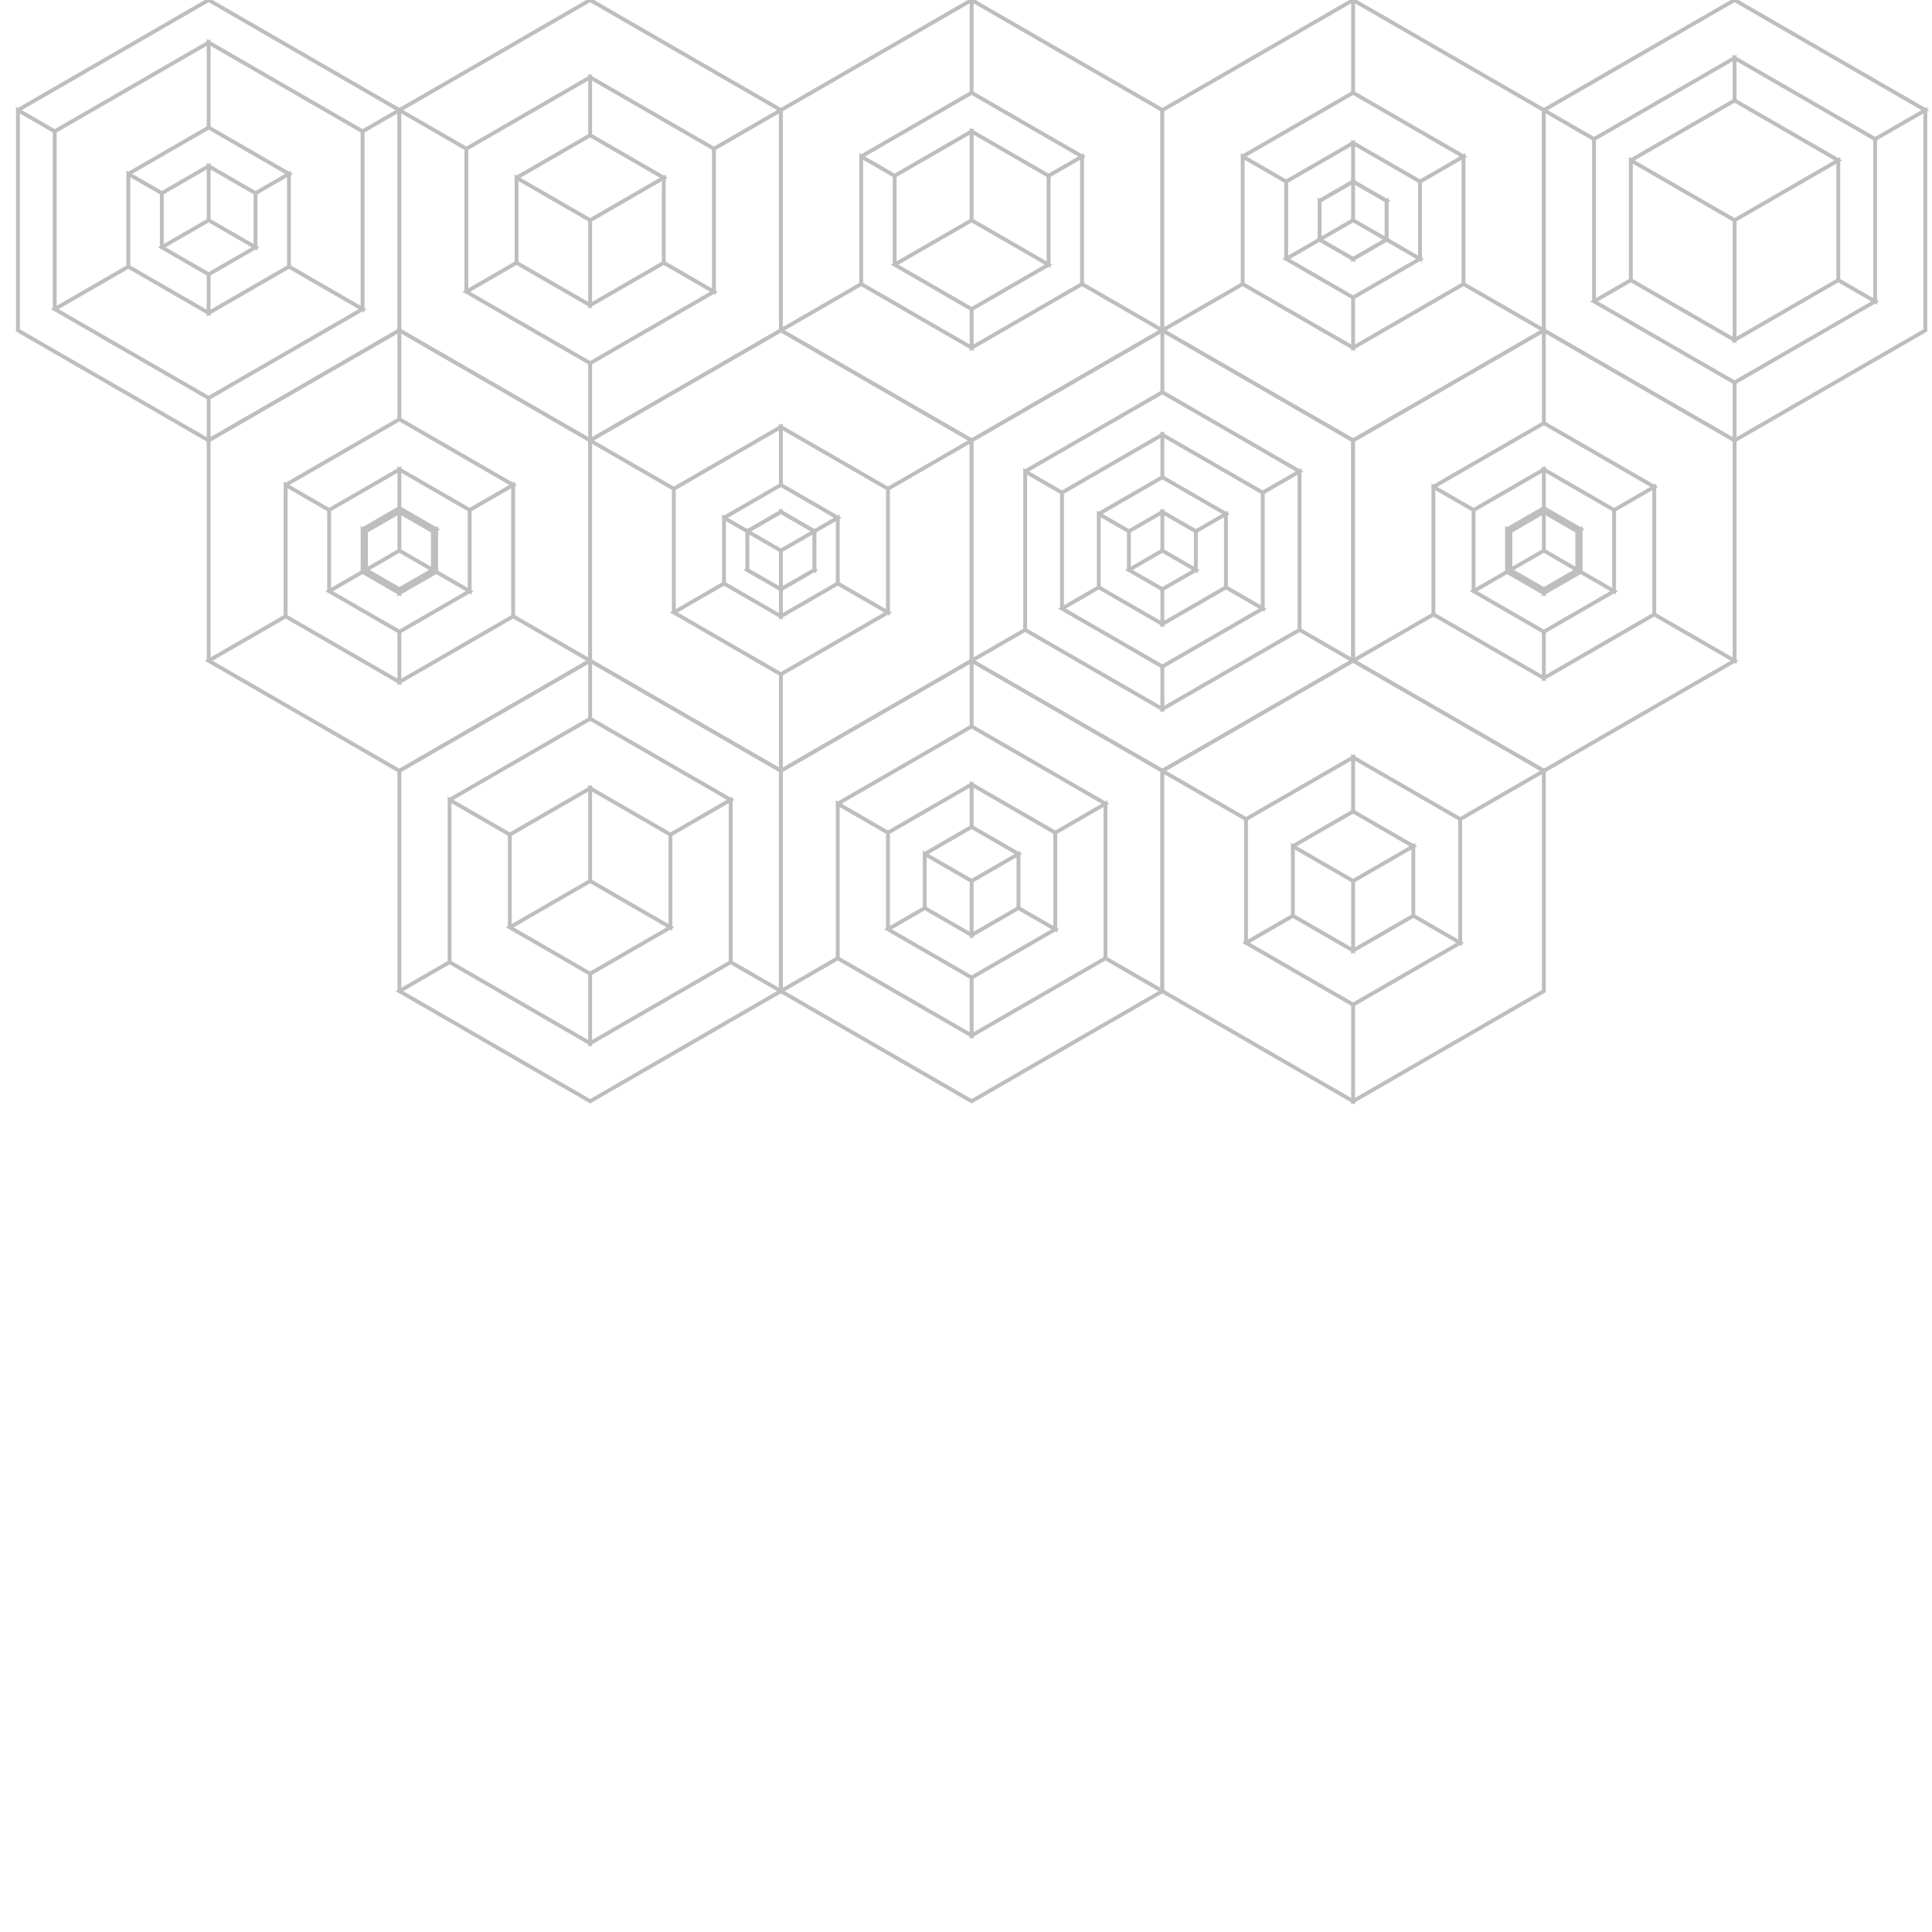
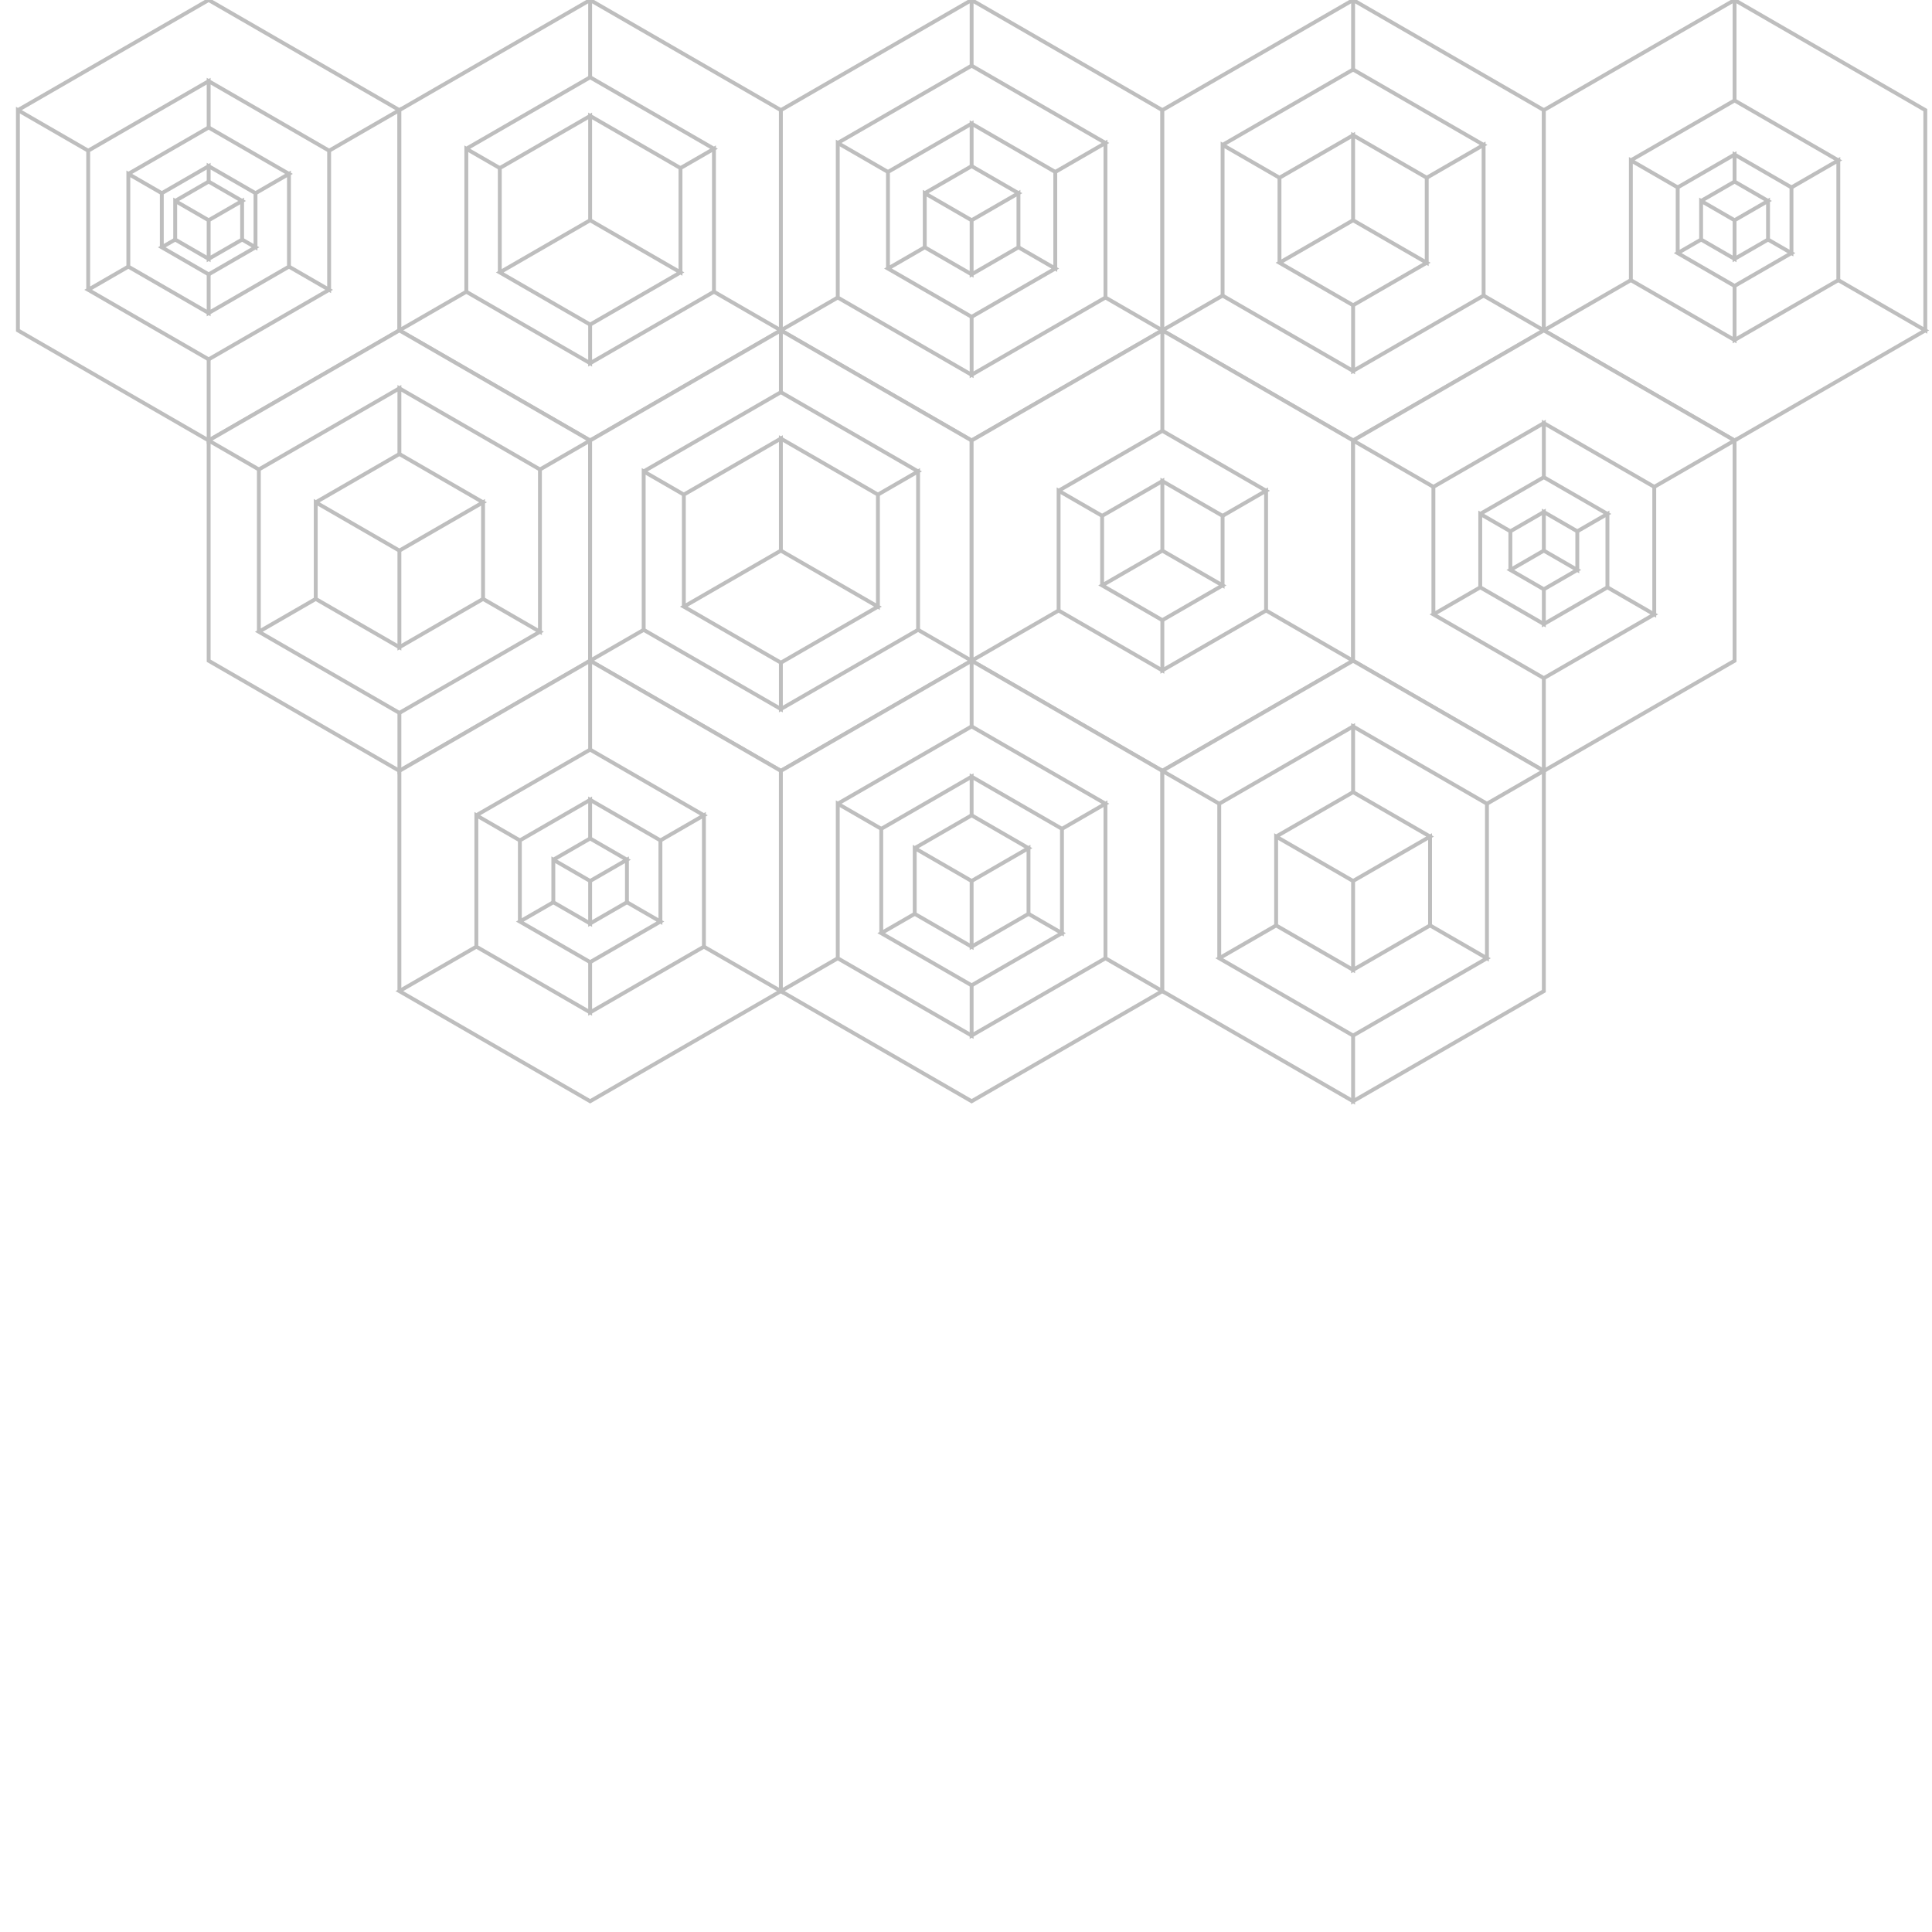
<svg xmlns="http://www.w3.org/2000/svg" width="500pt" height="500pt" viewBox="0 0 500 500" version="1.1">
  <g id="surface20">
    <path style="fill-rule:evenodd;fill:rgb(100%,100%,100%);fill-opacity:1;stroke-width:1;stroke-linecap:round;stroke-linejoin:miter;stroke:rgb(74.51%,74.51%,74.51%);stroke-opacity:1;stroke-miterlimit:10;" d="M 54 57 L 54 114 L 103.363 85.5 L 103.363 28.5 Z M 54 57 L 4.637 28.5 L 4.637 85.5 L 54 114 Z M 54 57 L 103.363 28.5 L 54 0 L 4.637 28.5 " />
-     <path style="fill-rule:evenodd;fill:rgb(100%,100%,100%);fill-opacity:1;stroke-width:1;stroke-linecap:round;stroke-linejoin:miter;stroke:rgb(74.51%,74.51%,74.51%);stroke-opacity:1;stroke-miterlimit:10;" d="M 54 57 L 93.836 80 L 93.836 34 L 54 11 Z M 54 57 L 14.164 80 L 54 103 L 93.836 80 Z M 54 57 L 54 11 L 14.164 34 L 14.164 80 " />
+     <path style="fill-rule:evenodd;fill:rgb(100%,100%,100%);fill-opacity:1;stroke-width:1;stroke-linecap:round;stroke-linejoin:miter;stroke:rgb(74.51%,74.51%,74.51%);stroke-opacity:1;stroke-miterlimit:10;" d="M 54 57 L 85.176 75 L 85.176 39 L 54 21 Z M 54 57 L 22.824 75 L 54 93 L 85.176 75 Z M 54 57 L 54 21 L 22.824 39 L 22.824 75 " />
    <path style="fill-rule:evenodd;fill:rgb(100%,100%,100%);fill-opacity:1;stroke-width:1;stroke-linecap:round;stroke-linejoin:miter;stroke:rgb(74.51%,74.51%,74.51%);stroke-opacity:1;stroke-miterlimit:10;" d="M 54 57 L 54 81 L 74.785 69 L 74.785 45 Z M 54 57 L 33.215 45 L 33.215 69 L 54 81 Z M 54 57 L 74.785 45 L 54 33 L 33.215 45 " />
    <path style="fill-rule:evenodd;fill:rgb(100%,100%,100%);fill-opacity:1;stroke-width:1;stroke-linecap:round;stroke-linejoin:miter;stroke:rgb(74.51%,74.51%,74.51%);stroke-opacity:1;stroke-miterlimit:10;" d="M 54 57 L 66.125 64 L 66.125 50 L 54 43 Z M 54 57 L 41.875 64 L 54 71 L 66.125 64 Z M 54 57 L 54 43 L 41.875 50 L 41.875 64 " />
-     <path style="fill-rule:evenodd;fill:rgb(100%,100%,100%);fill-opacity:1;stroke-width:1;stroke-linecap:round;stroke-linejoin:miter;stroke:rgb(74.51%,74.51%,74.51%);stroke-opacity:1;stroke-miterlimit:10;" d="M 152.727 57 L 152.727 114 L 202.09 85.5 L 202.09 28.5 Z M 152.727 57 L 103.363 28.5 L 103.363 85.5 L 152.727 114 Z M 152.727 57 L 202.09 28.5 L 152.727 0 L 103.363 28.5 " />
-     <path style="fill-rule:evenodd;fill:rgb(100%,100%,100%);fill-opacity:1;stroke-width:1;stroke-linecap:round;stroke-linejoin:miter;stroke:rgb(74.51%,74.51%,74.51%);stroke-opacity:1;stroke-miterlimit:10;" d="M 152.727 57 L 184.77 75.5 L 184.77 38.5 L 152.727 20 Z M 152.727 57 L 120.684 75.5 L 152.727 94 L 184.77 75.5 Z M 152.727 57 L 152.727 20 L 120.684 38.5 L 120.684 75.5 " />
-     <path style="fill-rule:evenodd;fill:rgb(100%,100%,100%);fill-opacity:1;stroke-width:1;stroke-linecap:round;stroke-linejoin:miter;stroke:rgb(74.51%,74.51%,74.51%);stroke-opacity:1;stroke-miterlimit:10;" d="M 152.727 57 L 152.727 79 L 171.781 68 L 171.781 46 Z M 152.727 57 L 133.676 46 L 133.676 68 L 152.727 79 Z M 152.727 57 L 171.781 46 L 152.727 35 L 133.676 46 " />
+     <path style="fill-rule:evenodd;fill:rgb(100%,100%,100%);fill-opacity:1;stroke-width:1;stroke-linecap:round;stroke-linejoin:miter;stroke:rgb(74.51%,74.51%,74.51%);stroke-opacity:1;stroke-miterlimit:10;" d="M 54 57 L 54 67 L 62.66 62 L 62.66 52 Z M 54 57 L 45.34 52 L 45.34 62 L 54 67 Z M 54 57 L 62.66 52 L 54 47 L 45.34 52 " />
+     <path style="fill-rule:evenodd;fill:rgb(100%,100%,100%);fill-opacity:1;stroke-width:1;stroke-linecap:round;stroke-linejoin:miter;stroke:rgb(74.51%,74.51%,74.51%);stroke-opacity:1;stroke-miterlimit:10;" d="M 152.727 57 L 202.09 85.5 L 202.09 28.5 L 152.727 0 Z M 152.727 57 L 103.363 85.5 L 152.727 114 L 202.09 85.5 Z M 152.727 57 L 152.727 0 L 103.363 28.5 L 103.363 85.5 " />
+     <path style="fill-rule:evenodd;fill:rgb(100%,100%,100%);fill-opacity:1;stroke-width:1;stroke-linecap:round;stroke-linejoin:miter;stroke:rgb(74.51%,74.51%,74.51%);stroke-opacity:1;stroke-miterlimit:10;" d="M 152.727 57 L 152.727 94 L 184.77 75.5 L 184.77 38.5 Z M 152.727 57 L 120.684 38.5 L 120.684 75.5 L 152.727 94 Z M 152.727 57 L 184.77 38.5 L 152.727 20 L 120.684 38.5 " />
+     <path style="fill-rule:evenodd;fill:rgb(100%,100%,100%);fill-opacity:1;stroke-width:1;stroke-linecap:round;stroke-linejoin:miter;stroke:rgb(74.51%,74.51%,74.51%);stroke-opacity:1;stroke-miterlimit:10;" d="M 152.727 57 L 176.109 70.5 L 176.109 43.5 L 152.727 30 Z M 152.727 57 L 129.344 70.5 L 152.727 84 L 176.109 70.5 Z M 152.727 57 L 152.727 30 L 129.344 43.5 L 129.344 70.5 " />
    <path style="fill-rule:evenodd;fill:rgb(100%,100%,100%);fill-opacity:1;stroke-width:1;stroke-linecap:round;stroke-linejoin:miter;stroke:rgb(74.51%,74.51%,74.51%);stroke-opacity:1;stroke-miterlimit:10;" d="M 251.453 57 L 300.816 85.5 L 300.816 28.5 L 251.453 0 Z M 251.453 57 L 202.09 85.5 L 251.453 114 L 300.816 85.5 Z M 251.453 57 L 251.453 0 L 202.09 28.5 L 202.09 85.5 " />
-     <path style="fill-rule:evenodd;fill:rgb(100%,100%,100%);fill-opacity:1;stroke-width:1;stroke-linecap:round;stroke-linejoin:miter;stroke:rgb(74.51%,74.51%,74.51%);stroke-opacity:1;stroke-miterlimit:10;" d="M 251.453 57 L 251.453 90 L 280.031 73.5 L 280.031 40.5 Z M 251.453 57 L 222.875 40.5 L 222.875 73.5 L 251.453 90 Z M 251.453 57 L 280.031 40.5 L 251.453 24 L 222.875 40.5 " />
-     <path style="fill-rule:evenodd;fill:rgb(100%,100%,100%);fill-opacity:1;stroke-width:1;stroke-linecap:round;stroke-linejoin:miter;stroke:rgb(74.51%,74.51%,74.51%);stroke-opacity:1;stroke-miterlimit:10;" d="M 251.453 57 L 271.371 68.5 L 271.371 45.5 L 251.453 34 Z M 251.453 57 L 231.535 68.5 L 251.453 80 L 271.371 68.5 Z M 251.453 57 L 251.453 34 L 231.535 45.5 L 231.535 68.5 " />
+     <path style="fill-rule:evenodd;fill:rgb(100%,100%,100%);fill-opacity:1;stroke-width:1;stroke-linecap:round;stroke-linejoin:miter;stroke:rgb(74.51%,74.51%,74.51%);stroke-opacity:1;stroke-miterlimit:10;" d="M 251.453 57 L 251.453 97 L 286.094 77 L 286.094 37 Z M 251.453 57 L 216.812 37 L 216.812 77 L 251.453 97 Z M 251.453 57 L 286.094 37 L 251.453 17 L 216.812 37 " />
+     <path style="fill-rule:evenodd;fill:rgb(100%,100%,100%);fill-opacity:1;stroke-width:1;stroke-linecap:round;stroke-linejoin:miter;stroke:rgb(74.51%,74.51%,74.51%);stroke-opacity:1;stroke-miterlimit:10;" d="M 251.453 57 L 273.105 69.5 L 273.105 44.5 L 251.453 32 Z M 251.453 57 L 229.805 69.5 L 251.453 82 L 273.105 69.5 Z M 251.453 57 L 251.453 32 L 229.805 44.5 L 229.805 69.5 " />
+     <path style="fill-rule:evenodd;fill:rgb(100%,100%,100%);fill-opacity:1;stroke-width:1;stroke-linecap:round;stroke-linejoin:miter;stroke:rgb(74.51%,74.51%,74.51%);stroke-opacity:1;stroke-miterlimit:10;" d="M 251.453 57 L 251.453 71 L 263.578 64 L 263.578 50 Z M 251.453 57 L 239.328 50 L 239.328 64 L 251.453 71 Z M 251.453 57 L 263.578 50 L 251.453 43 L 239.328 50 " />
    <path style="fill-rule:evenodd;fill:rgb(100%,100%,100%);fill-opacity:1;stroke-width:1;stroke-linecap:round;stroke-linejoin:miter;stroke:rgb(74.51%,74.51%,74.51%);stroke-opacity:1;stroke-miterlimit:10;" d="M 350.18 57 L 399.543 85.5 L 399.543 28.5 L 350.18 0 Z M 350.18 57 L 300.816 85.5 L 350.18 114 L 399.543 85.5 Z M 350.18 57 L 350.18 0 L 300.816 28.5 L 300.816 85.5 " />
-     <path style="fill-rule:evenodd;fill:rgb(100%,100%,100%);fill-opacity:1;stroke-width:1;stroke-linecap:round;stroke-linejoin:miter;stroke:rgb(74.51%,74.51%,74.51%);stroke-opacity:1;stroke-miterlimit:10;" d="M 350.18 57 L 350.18 90 L 378.758 73.5 L 378.758 40.5 Z M 350.18 57 L 321.602 40.5 L 321.602 73.5 L 350.18 90 Z M 350.18 57 L 378.758 40.5 L 350.18 24 L 321.602 40.5 " />
-     <path style="fill-rule:evenodd;fill:rgb(100%,100%,100%);fill-opacity:1;stroke-width:1;stroke-linecap:round;stroke-linejoin:miter;stroke:rgb(74.51%,74.51%,74.51%);stroke-opacity:1;stroke-miterlimit:10;" d="M 350.18 57 L 367.5 67 L 367.5 47 L 350.18 37 Z M 350.18 57 L 332.859 67 L 350.18 77 L 367.5 67 Z M 350.18 57 L 350.18 37 L 332.859 47 L 332.859 67 " />
-     <path style="fill-rule:evenodd;fill:rgb(100%,100%,100%);fill-opacity:1;stroke-width:1;stroke-linecap:round;stroke-linejoin:miter;stroke:rgb(74.51%,74.51%,74.51%);stroke-opacity:1;stroke-miterlimit:10;" d="M 350.18 57 L 350.18 67 L 358.84 62 L 358.84 52 Z M 350.18 57 L 341.52 52 L 341.52 62 L 350.18 67 Z M 350.18 57 L 358.84 52 L 350.18 47 L 341.52 52 " />
-     <path style="fill-rule:evenodd;fill:rgb(100%,100%,100%);fill-opacity:1;stroke-width:1;stroke-linecap:round;stroke-linejoin:miter;stroke:rgb(74.51%,74.51%,74.51%);stroke-opacity:1;stroke-miterlimit:10;" d="M 350.18 57 L 358.84 62 L 358.84 52 L 350.18 47 Z M 350.18 57 L 341.52 62 L 350.18 67 L 358.84 62 Z M 350.18 57 L 350.18 47 L 341.52 52 L 341.52 62 " />
-     <path style="fill-rule:evenodd;fill:rgb(100%,100%,100%);fill-opacity:1;stroke-width:1;stroke-linecap:round;stroke-linejoin:miter;stroke:rgb(74.51%,74.51%,74.51%);stroke-opacity:1;stroke-miterlimit:10;" d="M 448.906 57 L 448.906 114 L 498.27 85.5 L 498.27 28.5 Z M 448.906 57 L 399.543 28.5 L 399.543 85.5 L 448.906 114 Z M 448.906 57 L 498.27 28.5 L 448.906 0 L 399.543 28.5 " />
-     <path style="fill-rule:evenodd;fill:rgb(100%,100%,100%);fill-opacity:1;stroke-width:1;stroke-linecap:round;stroke-linejoin:miter;stroke:rgb(74.51%,74.51%,74.51%);stroke-opacity:1;stroke-miterlimit:10;" d="M 448.906 57 L 485.281 78 L 485.281 36 L 448.906 15 Z M 448.906 57 L 412.535 78 L 448.906 99 L 485.281 78 Z M 448.906 57 L 448.906 15 L 412.535 36 L 412.535 78 " />
+     <path style="fill-rule:evenodd;fill:rgb(100%,100%,100%);fill-opacity:1;stroke-width:1;stroke-linecap:round;stroke-linejoin:miter;stroke:rgb(74.51%,74.51%,74.51%);stroke-opacity:1;stroke-miterlimit:10;" d="M 350.18 57 L 350.18 96 L 383.957 76.5 L 383.957 37.5 Z M 350.18 57 L 316.406 37.5 L 316.406 76.5 L 350.18 96 Z M 350.18 57 L 383.957 37.5 L 350.18 18 L 316.406 37.5 " />
+     <path style="fill-rule:evenodd;fill:rgb(100%,100%,100%);fill-opacity:1;stroke-width:1;stroke-linecap:round;stroke-linejoin:miter;stroke:rgb(74.51%,74.51%,74.51%);stroke-opacity:1;stroke-miterlimit:10;" d="M 350.18 57 L 369.234 68 L 369.234 46 L 350.18 35 Z M 350.18 57 L 331.129 68 L 350.18 79 L 369.234 68 Z M 350.18 57 L 350.18 35 L 331.129 46 L 331.129 68 " />
+     <path style="fill-rule:evenodd;fill:rgb(100%,100%,100%);fill-opacity:1;stroke-width:1;stroke-linecap:round;stroke-linejoin:miter;stroke:rgb(74.51%,74.51%,74.51%);stroke-opacity:1;stroke-miterlimit:10;" d="M 448.906 57 L 498.27 85.5 L 498.27 28.5 L 448.906 0 Z M 448.906 57 L 399.543 85.5 L 448.906 114 L 498.27 85.5 Z M 448.906 57 L 448.906 0 L 399.543 28.5 L 399.543 85.5 " />
    <path style="fill-rule:evenodd;fill:rgb(100%,100%,100%);fill-opacity:1;stroke-width:1;stroke-linecap:round;stroke-linejoin:miter;stroke:rgb(74.51%,74.51%,74.51%);stroke-opacity:1;stroke-miterlimit:10;" d="M 448.906 57 L 448.906 88 L 475.754 72.5 L 475.754 41.5 Z M 448.906 57 L 422.062 41.5 L 422.062 72.5 L 448.906 88 Z M 448.906 57 L 475.754 41.5 L 448.906 26 L 422.062 41.5 " />
-     <path style="fill-rule:evenodd;fill:rgb(100%,100%,100%);fill-opacity:1;stroke-width:1;stroke-linecap:round;stroke-linejoin:miter;stroke:rgb(74.51%,74.51%,74.51%);stroke-opacity:1;stroke-miterlimit:10;" d="M 103.363 142.5 L 152.727 171 L 152.727 114 L 103.363 85.5 Z M 103.363 142.5 L 54 171 L 103.363 199.5 L 152.727 171 Z M 103.363 142.5 L 103.363 85.5 L 54 114 L 54 171 " />
-     <path style="fill-rule:evenodd;fill:rgb(100%,100%,100%);fill-opacity:1;stroke-width:1;stroke-linecap:round;stroke-linejoin:miter;stroke:rgb(74.51%,74.51%,74.51%);stroke-opacity:1;stroke-miterlimit:10;" d="M 103.363 142.5 L 103.363 176.5 L 132.809 159.5 L 132.809 125.5 Z M 103.363 142.5 L 73.918 125.5 L 73.918 159.5 L 103.363 176.5 Z M 103.363 142.5 L 132.809 125.5 L 103.363 108.5 L 73.918 125.5 " />
-     <path style="fill-rule:evenodd;fill:rgb(100%,100%,100%);fill-opacity:1;stroke-width:1;stroke-linecap:round;stroke-linejoin:miter;stroke:rgb(74.51%,74.51%,74.51%);stroke-opacity:1;stroke-miterlimit:10;" d="M 103.363 142.5 L 121.551 153 L 121.551 132 L 103.363 121.5 Z M 103.363 142.5 L 85.176 153 L 103.363 163.5 L 121.551 153 Z M 103.363 142.5 L 103.363 121.5 L 85.176 132 L 85.176 153 " />
-     <path style="fill-rule:evenodd;fill:rgb(100%,100%,100%);fill-opacity:1;stroke-width:1;stroke-linecap:round;stroke-linejoin:miter;stroke:rgb(74.51%,74.51%,74.51%);stroke-opacity:1;stroke-miterlimit:10;" d="M 103.363 142.5 L 103.363 153.5 L 112.891 148 L 112.891 137 Z M 103.363 142.5 L 93.836 137 L 93.836 148 L 103.363 153.5 Z M 103.363 142.5 L 112.891 137 L 103.363 131.5 L 93.836 137 " />
-     <path style="fill-rule:evenodd;fill:rgb(100%,100%,100%);fill-opacity:1;stroke-width:1;stroke-linecap:round;stroke-linejoin:miter;stroke:rgb(74.51%,74.51%,74.51%);stroke-opacity:1;stroke-miterlimit:10;" d="M 103.363 142.5 L 112.023 147.5 L 112.023 137.5 L 103.363 132.5 Z M 103.363 142.5 L 94.703 147.5 L 103.363 152.5 L 112.023 147.5 Z M 103.363 142.5 L 103.363 132.5 L 94.703 137.5 L 94.703 147.5 " />
-     <path style="fill-rule:evenodd;fill:rgb(100%,100%,100%);fill-opacity:1;stroke-width:1;stroke-linecap:round;stroke-linejoin:miter;stroke:rgb(74.51%,74.51%,74.51%);stroke-opacity:1;stroke-miterlimit:10;" d="M 202.09 142.5 L 202.09 199.5 L 251.453 171 L 251.453 114 Z M 202.09 142.5 L 152.727 114 L 152.727 171 L 202.09 199.5 Z M 202.09 142.5 L 251.453 114 L 202.09 85.5 L 152.727 114 " />
-     <path style="fill-rule:evenodd;fill:rgb(100%,100%,100%);fill-opacity:1;stroke-width:1;stroke-linecap:round;stroke-linejoin:miter;stroke:rgb(74.51%,74.51%,74.51%);stroke-opacity:1;stroke-miterlimit:10;" d="M 202.09 142.5 L 229.805 158.5 L 229.805 126.5 L 202.09 110.5 Z M 202.09 142.5 L 174.379 158.5 L 202.09 174.5 L 229.805 158.5 Z M 202.09 142.5 L 202.09 110.5 L 174.379 126.5 L 174.379 158.5 " />
-     <path style="fill-rule:evenodd;fill:rgb(100%,100%,100%);fill-opacity:1;stroke-width:1;stroke-linecap:round;stroke-linejoin:miter;stroke:rgb(74.51%,74.51%,74.51%);stroke-opacity:1;stroke-miterlimit:10;" d="M 202.09 142.5 L 202.09 159.5 L 216.812 151 L 216.812 134 Z M 202.09 142.5 L 187.367 134 L 187.367 151 L 202.09 159.5 Z M 202.09 142.5 L 216.812 134 L 202.09 125.5 L 187.367 134 " />
-     <path style="fill-rule:evenodd;fill:rgb(100%,100%,100%);fill-opacity:1;stroke-width:1;stroke-linecap:round;stroke-linejoin:miter;stroke:rgb(74.51%,74.51%,74.51%);stroke-opacity:1;stroke-miterlimit:10;" d="M 202.09 142.5 L 210.75 147.5 L 210.75 137.5 L 202.09 132.5 Z M 202.09 142.5 L 193.43 147.5 L 202.09 152.5 L 210.75 147.5 Z M 202.09 142.5 L 202.09 132.5 L 193.43 137.5 L 193.43 147.5 " />
-     <path style="fill-rule:evenodd;fill:rgb(100%,100%,100%);fill-opacity:1;stroke-width:1;stroke-linecap:round;stroke-linejoin:miter;stroke:rgb(74.51%,74.51%,74.51%);stroke-opacity:1;stroke-miterlimit:10;" d="M 202.09 142.5 L 202.09 152.5 L 210.75 147.5 L 210.75 137.5 Z M 202.09 142.5 L 193.43 137.5 L 193.43 147.5 L 202.09 152.5 Z M 202.09 142.5 L 210.75 137.5 L 202.09 132.5 L 193.43 137.5 " />
+     <path style="fill-rule:evenodd;fill:rgb(100%,100%,100%);fill-opacity:1;stroke-width:1;stroke-linecap:round;stroke-linejoin:miter;stroke:rgb(74.51%,74.51%,74.51%);stroke-opacity:1;stroke-miterlimit:10;" d="M 448.906 57 L 463.629 65.5 L 463.629 48.5 L 448.906 40 Z M 448.906 57 L 434.184 65.5 L 448.906 74 L 463.629 65.5 Z M 448.906 57 L 448.906 40 L 434.184 48.5 L 434.184 65.5 " />
+     <path style="fill-rule:evenodd;fill:rgb(100%,100%,100%);fill-opacity:1;stroke-width:1;stroke-linecap:round;stroke-linejoin:miter;stroke:rgb(74.51%,74.51%,74.51%);stroke-opacity:1;stroke-miterlimit:10;" d="M 448.906 57 L 448.906 67 L 457.566 62 L 457.566 52 Z M 448.906 57 L 440.246 52 L 440.246 62 L 448.906 67 Z M 448.906 57 L 457.566 52 L 448.906 47 L 440.246 52 " />
+     <path style="fill-rule:evenodd;fill:rgb(100%,100%,100%);fill-opacity:1;stroke-width:1;stroke-linecap:round;stroke-linejoin:miter;stroke:rgb(74.51%,74.51%,74.51%);stroke-opacity:1;stroke-miterlimit:10;" d="M 103.363 142.5 L 103.363 199.5 L 152.727 171 L 152.727 114 Z M 103.363 142.5 L 54 114 L 54 171 L 103.363 199.5 Z M 103.363 142.5 L 152.727 114 L 103.363 85.5 L 54 114 " />
+     <path style="fill-rule:evenodd;fill:rgb(100%,100%,100%);fill-opacity:1;stroke-width:1;stroke-linecap:round;stroke-linejoin:miter;stroke:rgb(74.51%,74.51%,74.51%);stroke-opacity:1;stroke-miterlimit:10;" d="M 103.363 142.5 L 139.738 163.5 L 139.738 121.5 L 103.363 100.5 Z M 103.363 142.5 L 66.992 163.5 L 103.363 184.5 L 139.738 163.5 Z M 103.363 142.5 L 103.363 100.5 L 66.992 121.5 L 66.992 163.5 " />
+     <path style="fill-rule:evenodd;fill:rgb(100%,100%,100%);fill-opacity:1;stroke-width:1;stroke-linecap:round;stroke-linejoin:miter;stroke:rgb(74.51%,74.51%,74.51%);stroke-opacity:1;stroke-miterlimit:10;" d="M 103.363 142.5 L 103.363 167.5 L 125.016 155 L 125.016 130 Z M 103.363 142.5 L 81.711 130 L 81.711 155 L 103.363 167.5 Z M 103.363 142.5 L 125.016 130 L 103.363 117.5 L 81.711 130 " />
+     <path style="fill-rule:evenodd;fill:rgb(100%,100%,100%);fill-opacity:1;stroke-width:1;stroke-linecap:round;stroke-linejoin:miter;stroke:rgb(74.51%,74.51%,74.51%);stroke-opacity:1;stroke-miterlimit:10;" d="M 202.09 142.5 L 251.453 171 L 251.453 114 L 202.09 85.5 Z M 202.09 142.5 L 152.727 171 L 202.09 199.5 L 251.453 171 Z M 202.09 142.5 L 202.09 85.5 L 152.727 114 L 152.727 171 " />
+     <path style="fill-rule:evenodd;fill:rgb(100%,100%,100%);fill-opacity:1;stroke-width:1;stroke-linecap:round;stroke-linejoin:miter;stroke:rgb(74.51%,74.51%,74.51%);stroke-opacity:1;stroke-miterlimit:10;" d="M 202.09 142.5 L 202.09 183.5 L 237.598 163 L 237.598 122 Z M 202.09 142.5 L 166.582 122 L 166.582 163 L 202.09 183.5 Z M 202.09 142.5 L 237.598 122 L 202.09 101.5 L 166.582 122 " />
+     <path style="fill-rule:evenodd;fill:rgb(100%,100%,100%);fill-opacity:1;stroke-width:1;stroke-linecap:round;stroke-linejoin:miter;stroke:rgb(74.51%,74.51%,74.51%);stroke-opacity:1;stroke-miterlimit:10;" d="M 202.09 142.5 L 227.207 157 L 227.207 128 L 202.09 113.5 Z M 202.09 142.5 L 176.977 157 L 202.09 171.5 L 227.207 157 Z M 202.09 142.5 L 202.09 113.5 L 176.977 128 L 176.977 157 " />
    <path style="fill-rule:evenodd;fill:rgb(100%,100%,100%);fill-opacity:1;stroke-width:1;stroke-linecap:round;stroke-linejoin:miter;stroke:rgb(74.51%,74.51%,74.51%);stroke-opacity:1;stroke-miterlimit:10;" d="M 300.816 142.5 L 350.18 171 L 350.18 114 L 300.816 85.5 Z M 300.816 142.5 L 251.453 171 L 300.816 199.5 L 350.18 171 Z M 300.816 142.5 L 300.816 85.5 L 251.453 114 L 251.453 171 " />
-     <path style="fill-rule:evenodd;fill:rgb(100%,100%,100%);fill-opacity:1;stroke-width:1;stroke-linecap:round;stroke-linejoin:miter;stroke:rgb(74.51%,74.51%,74.51%);stroke-opacity:1;stroke-miterlimit:10;" d="M 300.816 142.5 L 300.816 183.5 L 336.324 163 L 336.324 122 Z M 300.816 142.5 L 265.309 122 L 265.309 163 L 300.816 183.5 Z M 300.816 142.5 L 336.324 122 L 300.816 101.5 L 265.309 122 " />
-     <path style="fill-rule:evenodd;fill:rgb(100%,100%,100%);fill-opacity:1;stroke-width:1;stroke-linecap:round;stroke-linejoin:miter;stroke:rgb(74.51%,74.51%,74.51%);stroke-opacity:1;stroke-miterlimit:10;" d="M 300.816 142.5 L 326.797 157.5 L 326.797 127.5 L 300.816 112.5 Z M 300.816 142.5 L 274.836 157.5 L 300.816 172.5 L 326.797 157.5 Z M 300.816 142.5 L 300.816 112.5 L 274.836 127.5 L 274.836 157.5 " />
-     <path style="fill-rule:evenodd;fill:rgb(100%,100%,100%);fill-opacity:1;stroke-width:1;stroke-linecap:round;stroke-linejoin:miter;stroke:rgb(74.51%,74.51%,74.51%);stroke-opacity:1;stroke-miterlimit:10;" d="M 300.816 142.5 L 300.816 161.5 L 317.273 152 L 317.273 133 Z M 300.816 142.5 L 284.363 133 L 284.363 152 L 300.816 161.5 Z M 300.816 142.5 L 317.273 133 L 300.816 123.5 L 284.363 133 " />
-     <path style="fill-rule:evenodd;fill:rgb(100%,100%,100%);fill-opacity:1;stroke-width:1;stroke-linecap:round;stroke-linejoin:miter;stroke:rgb(74.51%,74.51%,74.51%);stroke-opacity:1;stroke-miterlimit:10;" d="M 300.816 142.5 L 309.477 147.5 L 309.477 137.5 L 300.816 132.5 Z M 300.816 142.5 L 292.156 147.5 L 300.816 152.5 L 309.477 147.5 Z M 300.816 142.5 L 300.816 132.5 L 292.156 137.5 L 292.156 147.5 " />
-     <path style="fill-rule:evenodd;fill:rgb(100%,100%,100%);fill-opacity:1;stroke-width:1;stroke-linecap:round;stroke-linejoin:miter;stroke:rgb(74.51%,74.51%,74.51%);stroke-opacity:1;stroke-miterlimit:10;" d="M 399.543 142.5 L 448.906 171 L 448.906 114 L 399.543 85.5 Z M 399.543 142.5 L 350.18 171 L 399.543 199.5 L 448.906 171 Z M 399.543 142.5 L 399.543 85.5 L 350.18 114 L 350.18 171 " />
-     <path style="fill-rule:evenodd;fill:rgb(100%,100%,100%);fill-opacity:1;stroke-width:1;stroke-linecap:round;stroke-linejoin:miter;stroke:rgb(74.51%,74.51%,74.51%);stroke-opacity:1;stroke-miterlimit:10;" d="M 399.543 142.5 L 399.543 175.5 L 428.121 159 L 428.121 126 Z M 399.543 142.5 L 370.965 126 L 370.965 159 L 399.543 175.5 Z M 399.543 142.5 L 428.121 126 L 399.543 109.5 L 370.965 126 " />
-     <path style="fill-rule:evenodd;fill:rgb(100%,100%,100%);fill-opacity:1;stroke-width:1;stroke-linecap:round;stroke-linejoin:miter;stroke:rgb(74.51%,74.51%,74.51%);stroke-opacity:1;stroke-miterlimit:10;" d="M 399.543 142.5 L 417.73 153 L 417.73 132 L 399.543 121.5 Z M 399.543 142.5 L 381.359 153 L 399.543 163.5 L 417.73 153 Z M 399.543 142.5 L 399.543 121.5 L 381.359 132 L 381.359 153 " />
-     <path style="fill-rule:evenodd;fill:rgb(100%,100%,100%);fill-opacity:1;stroke-width:1;stroke-linecap:round;stroke-linejoin:miter;stroke:rgb(74.51%,74.51%,74.51%);stroke-opacity:1;stroke-miterlimit:10;" d="M 399.543 142.5 L 399.543 153.5 L 409.07 148 L 409.07 137 Z M 399.543 142.5 L 390.02 137 L 390.02 148 L 399.543 153.5 Z M 399.543 142.5 L 409.07 137 L 399.543 131.5 L 390.02 137 " />
+     <path style="fill-rule:evenodd;fill:rgb(100%,100%,100%);fill-opacity:1;stroke-width:1;stroke-linecap:round;stroke-linejoin:miter;stroke:rgb(74.51%,74.51%,74.51%);stroke-opacity:1;stroke-miterlimit:10;" d="M 300.816 142.5 L 300.816 173.5 L 327.664 158 L 327.664 127 Z M 300.816 142.5 L 273.969 127 L 273.969 158 L 300.816 173.5 Z M 300.816 142.5 L 327.664 127 L 300.816 111.5 L 273.969 127 " />
+     <path style="fill-rule:evenodd;fill:rgb(100%,100%,100%);fill-opacity:1;stroke-width:1;stroke-linecap:round;stroke-linejoin:miter;stroke:rgb(74.51%,74.51%,74.51%);stroke-opacity:1;stroke-miterlimit:10;" d="M 300.816 142.5 L 316.406 151.5 L 316.406 133.5 L 300.816 124.5 Z M 300.816 142.5 L 285.23 151.5 L 300.816 160.5 L 316.406 151.5 Z M 300.816 142.5 L 300.816 124.5 L 285.23 133.5 L 285.23 151.5 " />
+     <path style="fill-rule:evenodd;fill:rgb(100%,100%,100%);fill-opacity:1;stroke-width:1;stroke-linecap:round;stroke-linejoin:miter;stroke:rgb(74.51%,74.51%,74.51%);stroke-opacity:1;stroke-miterlimit:10;" d="M 399.543 142.5 L 399.543 199.5 L 448.906 171 L 448.906 114 Z M 399.543 142.5 L 350.18 114 L 350.18 171 L 399.543 199.5 Z M 399.543 142.5 L 448.906 114 L 399.543 85.5 L 350.18 114 " />
+     <path style="fill-rule:evenodd;fill:rgb(100%,100%,100%);fill-opacity:1;stroke-width:1;stroke-linecap:round;stroke-linejoin:miter;stroke:rgb(74.51%,74.51%,74.51%);stroke-opacity:1;stroke-miterlimit:10;" d="M 399.543 142.5 L 428.121 159 L 428.121 126 L 399.543 109.5 Z M 399.543 142.5 L 370.965 159 L 399.543 175.5 L 428.121 159 Z M 399.543 142.5 L 399.543 109.5 L 370.965 126 L 370.965 159 " />
+     <path style="fill-rule:evenodd;fill:rgb(100%,100%,100%);fill-opacity:1;stroke-width:1;stroke-linecap:round;stroke-linejoin:miter;stroke:rgb(74.51%,74.51%,74.51%);stroke-opacity:1;stroke-miterlimit:10;" d="M 399.543 142.5 L 399.543 161.5 L 416 152 L 416 133 Z M 399.543 142.5 L 383.09 133 L 383.09 152 L 399.543 161.5 Z M 399.543 142.5 L 416 133 L 399.543 123.5 L 383.09 133 " />
    <path style="fill-rule:evenodd;fill:rgb(100%,100%,100%);fill-opacity:1;stroke-width:1;stroke-linecap:round;stroke-linejoin:miter;stroke:rgb(74.51%,74.51%,74.51%);stroke-opacity:1;stroke-miterlimit:10;" d="M 399.543 142.5 L 408.203 147.5 L 408.203 137.5 L 399.543 132.5 Z M 399.543 142.5 L 390.883 147.5 L 399.543 152.5 L 408.203 147.5 Z M 399.543 142.5 L 399.543 132.5 L 390.883 137.5 L 390.883 147.5 " />
    <path style="fill-rule:evenodd;fill:rgb(100%,100%,100%);fill-opacity:1;stroke-width:1;stroke-linecap:round;stroke-linejoin:miter;stroke:rgb(74.51%,74.51%,74.51%);stroke-opacity:1;stroke-miterlimit:10;" d="M 152.727 228 L 202.09 256.5 L 202.09 199.5 L 152.727 171 Z M 152.727 228 L 103.363 256.5 L 152.727 285 L 202.09 256.5 Z M 152.727 228 L 152.727 171 L 103.363 199.5 L 103.363 256.5 " />
-     <path style="fill-rule:evenodd;fill:rgb(100%,100%,100%);fill-opacity:1;stroke-width:1;stroke-linecap:round;stroke-linejoin:miter;stroke:rgb(74.51%,74.51%,74.51%);stroke-opacity:1;stroke-miterlimit:10;" d="M 152.727 228 L 152.727 270 L 189.102 249 L 189.102 207 Z M 152.727 228 L 116.355 207 L 116.355 249 L 152.727 270 Z M 152.727 228 L 189.102 207 L 152.727 186 L 116.355 207 " />
-     <path style="fill-rule:evenodd;fill:rgb(100%,100%,100%);fill-opacity:1;stroke-width:1;stroke-linecap:round;stroke-linejoin:miter;stroke:rgb(74.51%,74.51%,74.51%);stroke-opacity:1;stroke-miterlimit:10;" d="M 152.727 228 L 173.512 240 L 173.512 216 L 152.727 204 Z M 152.727 228 L 131.941 240 L 152.727 252 L 173.512 240 Z M 152.727 228 L 152.727 204 L 131.941 216 L 131.941 240 " />
+     <path style="fill-rule:evenodd;fill:rgb(100%,100%,100%);fill-opacity:1;stroke-width:1;stroke-linecap:round;stroke-linejoin:miter;stroke:rgb(74.51%,74.51%,74.51%);stroke-opacity:1;stroke-miterlimit:10;" d="M 152.727 228 L 152.727 262 L 182.172 245 L 182.172 211 Z M 152.727 228 L 123.281 211 L 123.281 245 L 152.727 262 Z M 152.727 228 L 182.172 211 L 152.727 194 L 123.281 211 " />
+     <path style="fill-rule:evenodd;fill:rgb(100%,100%,100%);fill-opacity:1;stroke-width:1;stroke-linecap:round;stroke-linejoin:miter;stroke:rgb(74.51%,74.51%,74.51%);stroke-opacity:1;stroke-miterlimit:10;" d="M 152.727 228 L 170.914 238.5 L 170.914 217.5 L 152.727 207 Z M 152.727 228 L 134.539 238.5 L 152.727 249 L 170.914 238.5 Z M 152.727 228 L 152.727 207 L 134.539 217.5 L 134.539 238.5 " />
+     <path style="fill-rule:evenodd;fill:rgb(100%,100%,100%);fill-opacity:1;stroke-width:1;stroke-linecap:round;stroke-linejoin:miter;stroke:rgb(74.51%,74.51%,74.51%);stroke-opacity:1;stroke-miterlimit:10;" d="M 152.727 228 L 152.727 239 L 162.254 233.5 L 162.254 222.5 Z M 152.727 228 L 143.199 222.5 L 143.199 233.5 L 152.727 239 Z M 152.727 228 L 162.254 222.5 L 152.727 217 L 143.199 222.5 " />
    <path style="fill-rule:evenodd;fill:rgb(100%,100%,100%);fill-opacity:1;stroke-width:1;stroke-linecap:round;stroke-linejoin:miter;stroke:rgb(74.51%,74.51%,74.51%);stroke-opacity:1;stroke-miterlimit:10;" d="M 251.453 228 L 300.816 256.5 L 300.816 199.5 L 251.453 171 Z M 251.453 228 L 202.09 256.5 L 251.453 285 L 300.816 256.5 Z M 251.453 228 L 251.453 171 L 202.09 199.5 L 202.09 256.5 " />
    <path style="fill-rule:evenodd;fill:rgb(100%,100%,100%);fill-opacity:1;stroke-width:1;stroke-linecap:round;stroke-linejoin:miter;stroke:rgb(74.51%,74.51%,74.51%);stroke-opacity:1;stroke-miterlimit:10;" d="M 251.453 228 L 251.453 268 L 286.094 248 L 286.094 208 Z M 251.453 228 L 216.812 208 L 216.812 248 L 251.453 268 Z M 251.453 228 L 286.094 208 L 251.453 188 L 216.812 208 " />
-     <path style="fill-rule:evenodd;fill:rgb(100%,100%,100%);fill-opacity:1;stroke-width:1;stroke-linecap:round;stroke-linejoin:miter;stroke:rgb(74.51%,74.51%,74.51%);stroke-opacity:1;stroke-miterlimit:10;" d="M 251.453 228 L 273.105 240.5 L 273.105 215.5 L 251.453 203 Z M 251.453 228 L 229.805 240.5 L 251.453 253 L 273.105 240.5 Z M 251.453 228 L 251.453 203 L 229.805 215.5 L 229.805 240.5 " />
-     <path style="fill-rule:evenodd;fill:rgb(100%,100%,100%);fill-opacity:1;stroke-width:1;stroke-linecap:round;stroke-linejoin:miter;stroke:rgb(74.51%,74.51%,74.51%);stroke-opacity:1;stroke-miterlimit:10;" d="M 251.453 228 L 251.453 242 L 263.578 235 L 263.578 221 Z M 251.453 228 L 239.328 221 L 239.328 235 L 251.453 242 Z M 251.453 228 L 263.578 221 L 251.453 214 L 239.328 221 " />
+     <path style="fill-rule:evenodd;fill:rgb(100%,100%,100%);fill-opacity:1;stroke-width:1;stroke-linecap:round;stroke-linejoin:miter;stroke:rgb(74.51%,74.51%,74.51%);stroke-opacity:1;stroke-miterlimit:10;" d="M 251.453 228 L 274.836 241.5 L 274.836 214.5 L 251.453 201 Z M 251.453 228 L 228.07 241.5 L 251.453 255 L 274.836 241.5 Z M 251.453 228 L 251.453 201 L 228.07 214.5 L 228.07 241.5 " />
+     <path style="fill-rule:evenodd;fill:rgb(100%,100%,100%);fill-opacity:1;stroke-width:1;stroke-linecap:round;stroke-linejoin:miter;stroke:rgb(74.51%,74.51%,74.51%);stroke-opacity:1;stroke-miterlimit:10;" d="M 251.453 228 L 251.453 245 L 266.176 236.5 L 266.176 219.5 Z M 251.453 228 L 236.73 219.5 L 236.73 236.5 L 251.453 245 Z M 251.453 228 L 266.176 219.5 L 251.453 211 L 236.73 219.5 " />
    <path style="fill-rule:evenodd;fill:rgb(100%,100%,100%);fill-opacity:1;stroke-width:1;stroke-linecap:round;stroke-linejoin:miter;stroke:rgb(74.51%,74.51%,74.51%);stroke-opacity:1;stroke-miterlimit:10;" d="M 350.18 228 L 350.18 285 L 399.543 256.5 L 399.543 199.5 Z M 350.18 228 L 300.816 199.5 L 300.816 256.5 L 350.18 285 Z M 350.18 228 L 399.543 199.5 L 350.18 171 L 300.816 199.5 " />
-     <path style="fill-rule:evenodd;fill:rgb(100%,100%,100%);fill-opacity:1;stroke-width:1;stroke-linecap:round;stroke-linejoin:miter;stroke:rgb(74.51%,74.51%,74.51%);stroke-opacity:1;stroke-miterlimit:10;" d="M 350.18 228 L 377.895 244 L 377.895 212 L 350.18 196 Z M 350.18 228 L 322.469 244 L 350.18 260 L 377.895 244 Z M 350.18 228 L 350.18 196 L 322.469 212 L 322.469 244 " />
-     <path style="fill-rule:evenodd;fill:rgb(100%,100%,100%);fill-opacity:1;stroke-width:1;stroke-linecap:round;stroke-linejoin:miter;stroke:rgb(74.51%,74.51%,74.51%);stroke-opacity:1;stroke-miterlimit:10;" d="M 350.18 228 L 350.18 246 L 365.77 237 L 365.77 219 Z M 350.18 228 L 334.594 219 L 334.594 237 L 350.18 246 Z M 350.18 228 L 365.77 219 L 350.18 210 L 334.594 219 " />
+     <path style="fill-rule:evenodd;fill:rgb(100%,100%,100%);fill-opacity:1;stroke-width:1;stroke-linecap:round;stroke-linejoin:miter;stroke:rgb(74.51%,74.51%,74.51%);stroke-opacity:1;stroke-miterlimit:10;" d="M 350.18 228 L 384.82 248 L 384.82 208 L 350.18 188 Z M 350.18 228 L 315.539 248 L 350.18 268 L 384.82 248 Z M 350.18 228 L 350.18 188 L 315.539 208 L 315.539 248 " />
+     <path style="fill-rule:evenodd;fill:rgb(100%,100%,100%);fill-opacity:1;stroke-width:1;stroke-linecap:round;stroke-linejoin:miter;stroke:rgb(74.51%,74.51%,74.51%);stroke-opacity:1;stroke-miterlimit:10;" d="M 350.18 228 L 350.18 251 L 370.098 239.5 L 370.098 216.5 Z M 350.18 228 L 330.262 216.5 L 330.262 239.5 L 350.18 251 Z M 350.18 228 L 370.098 216.5 L 350.18 205 L 330.262 216.5 " />
  </g>
</svg>
